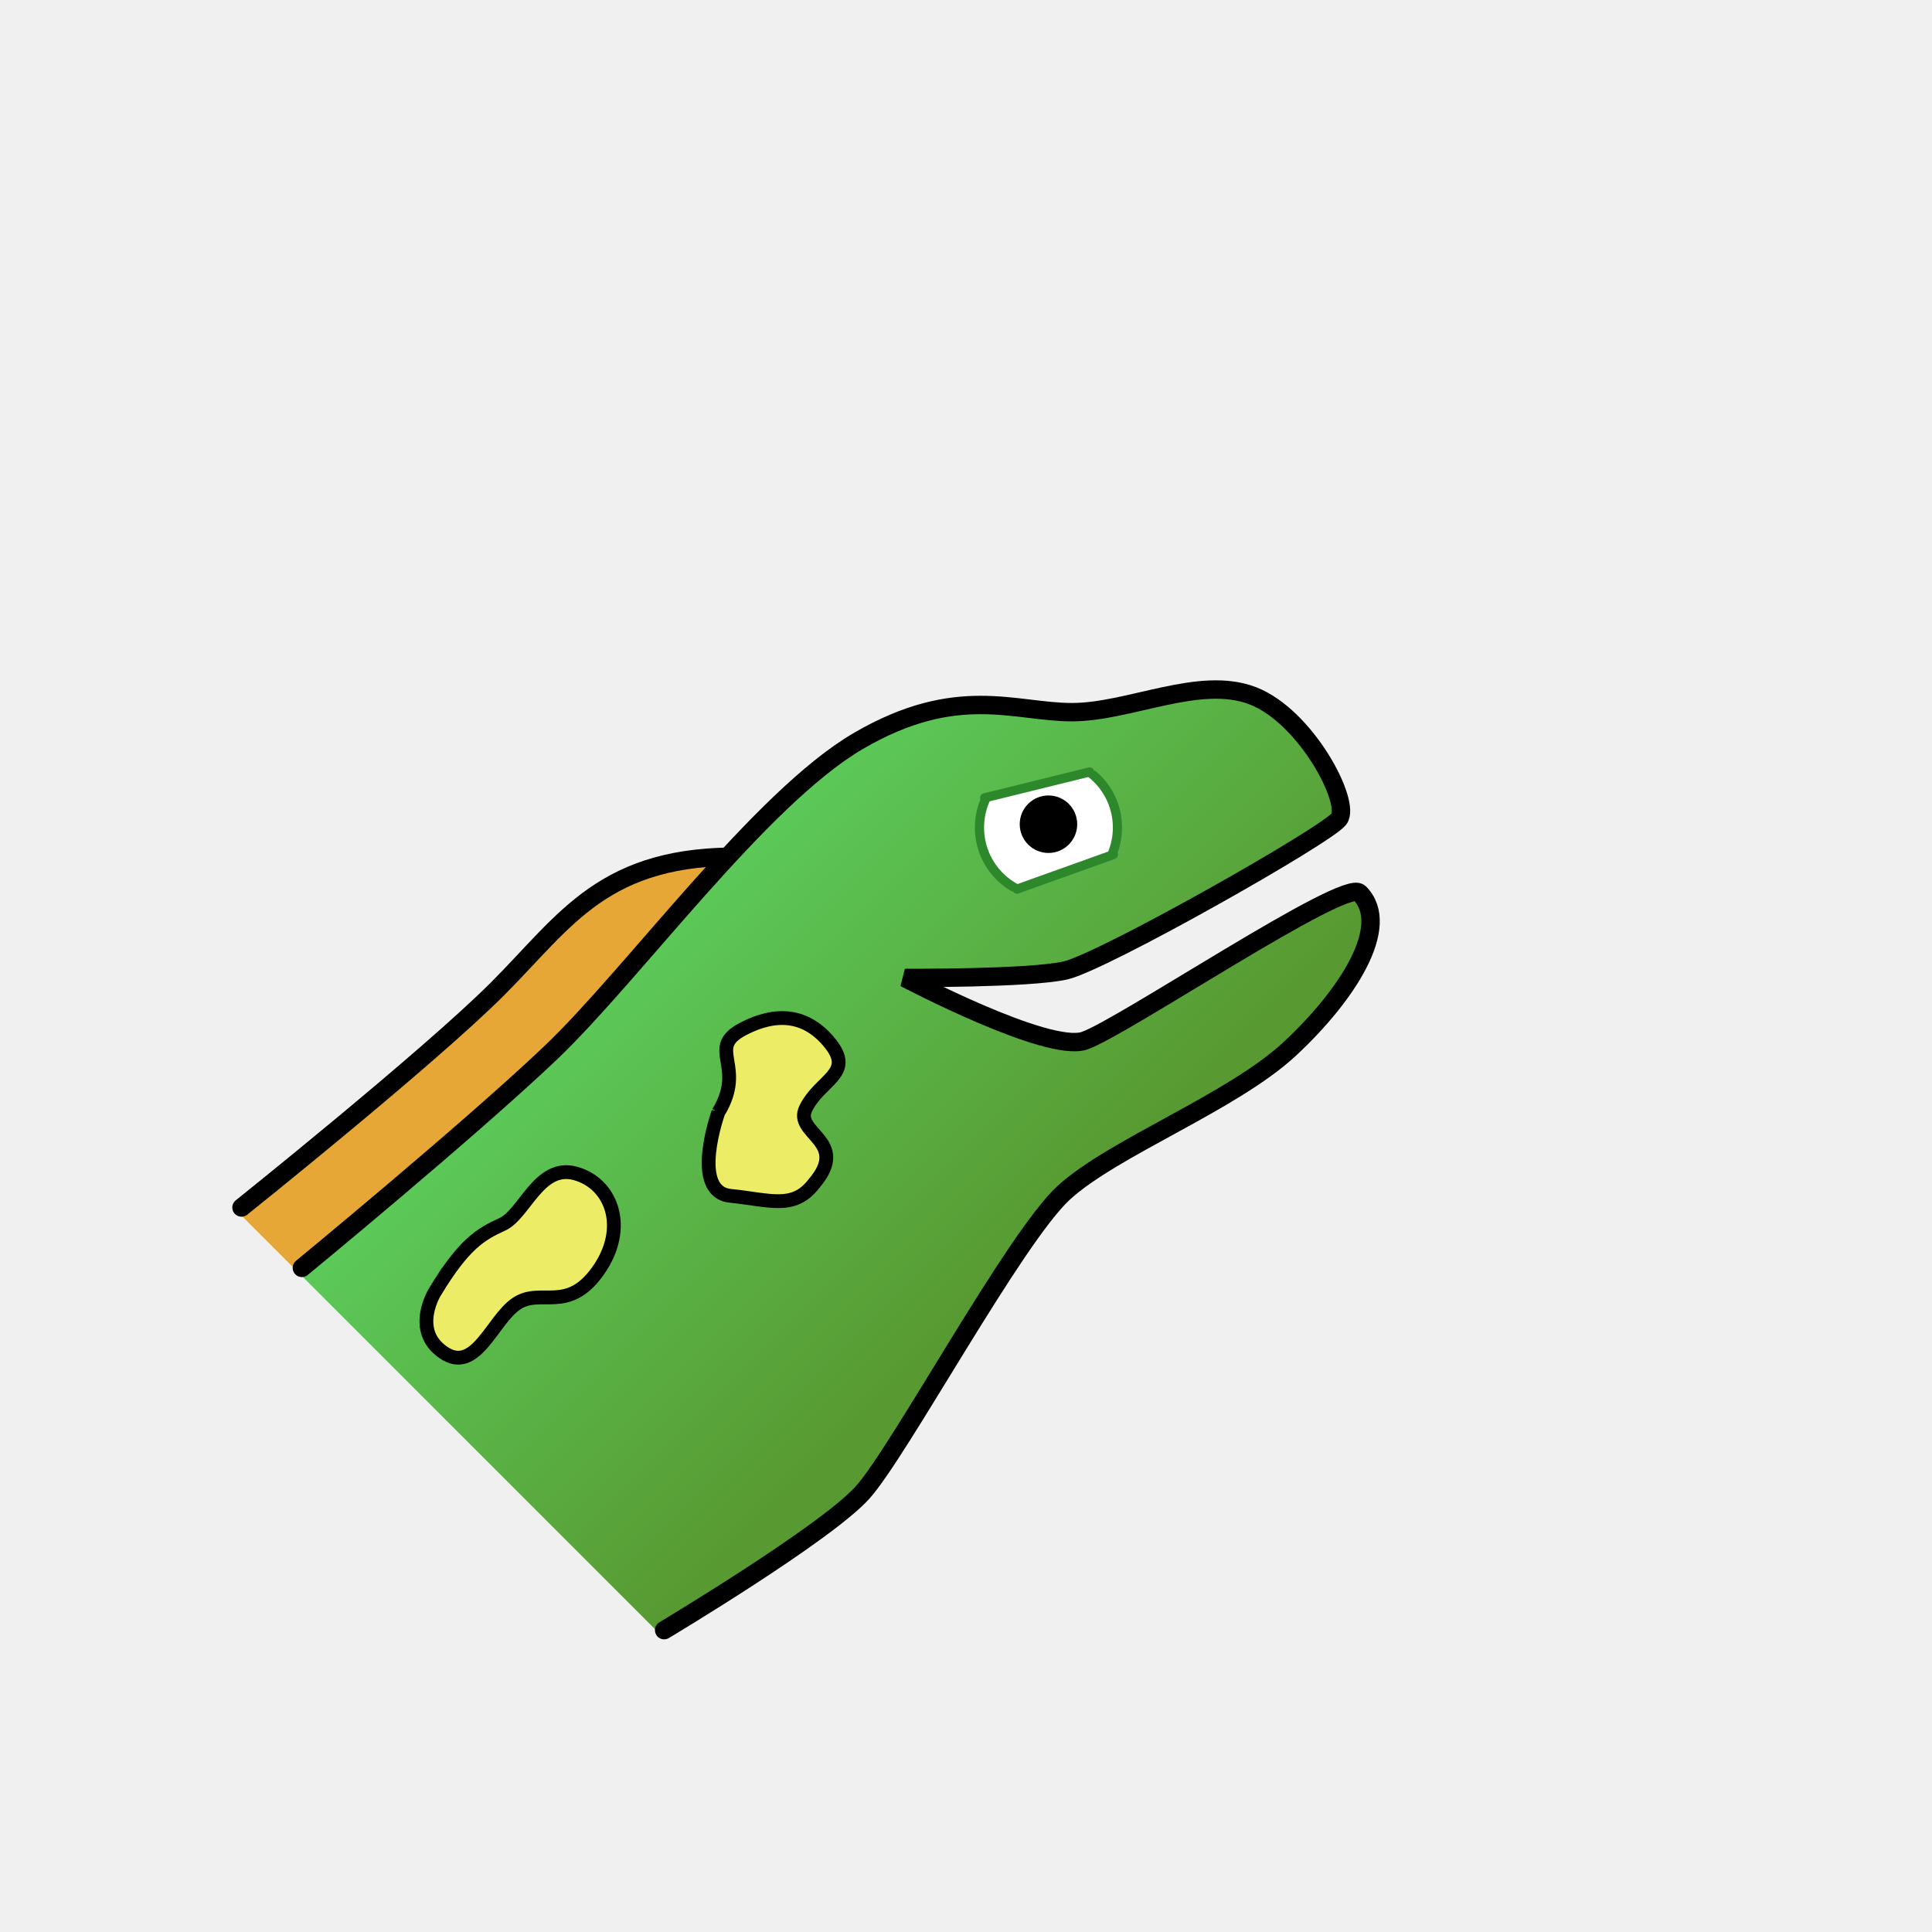
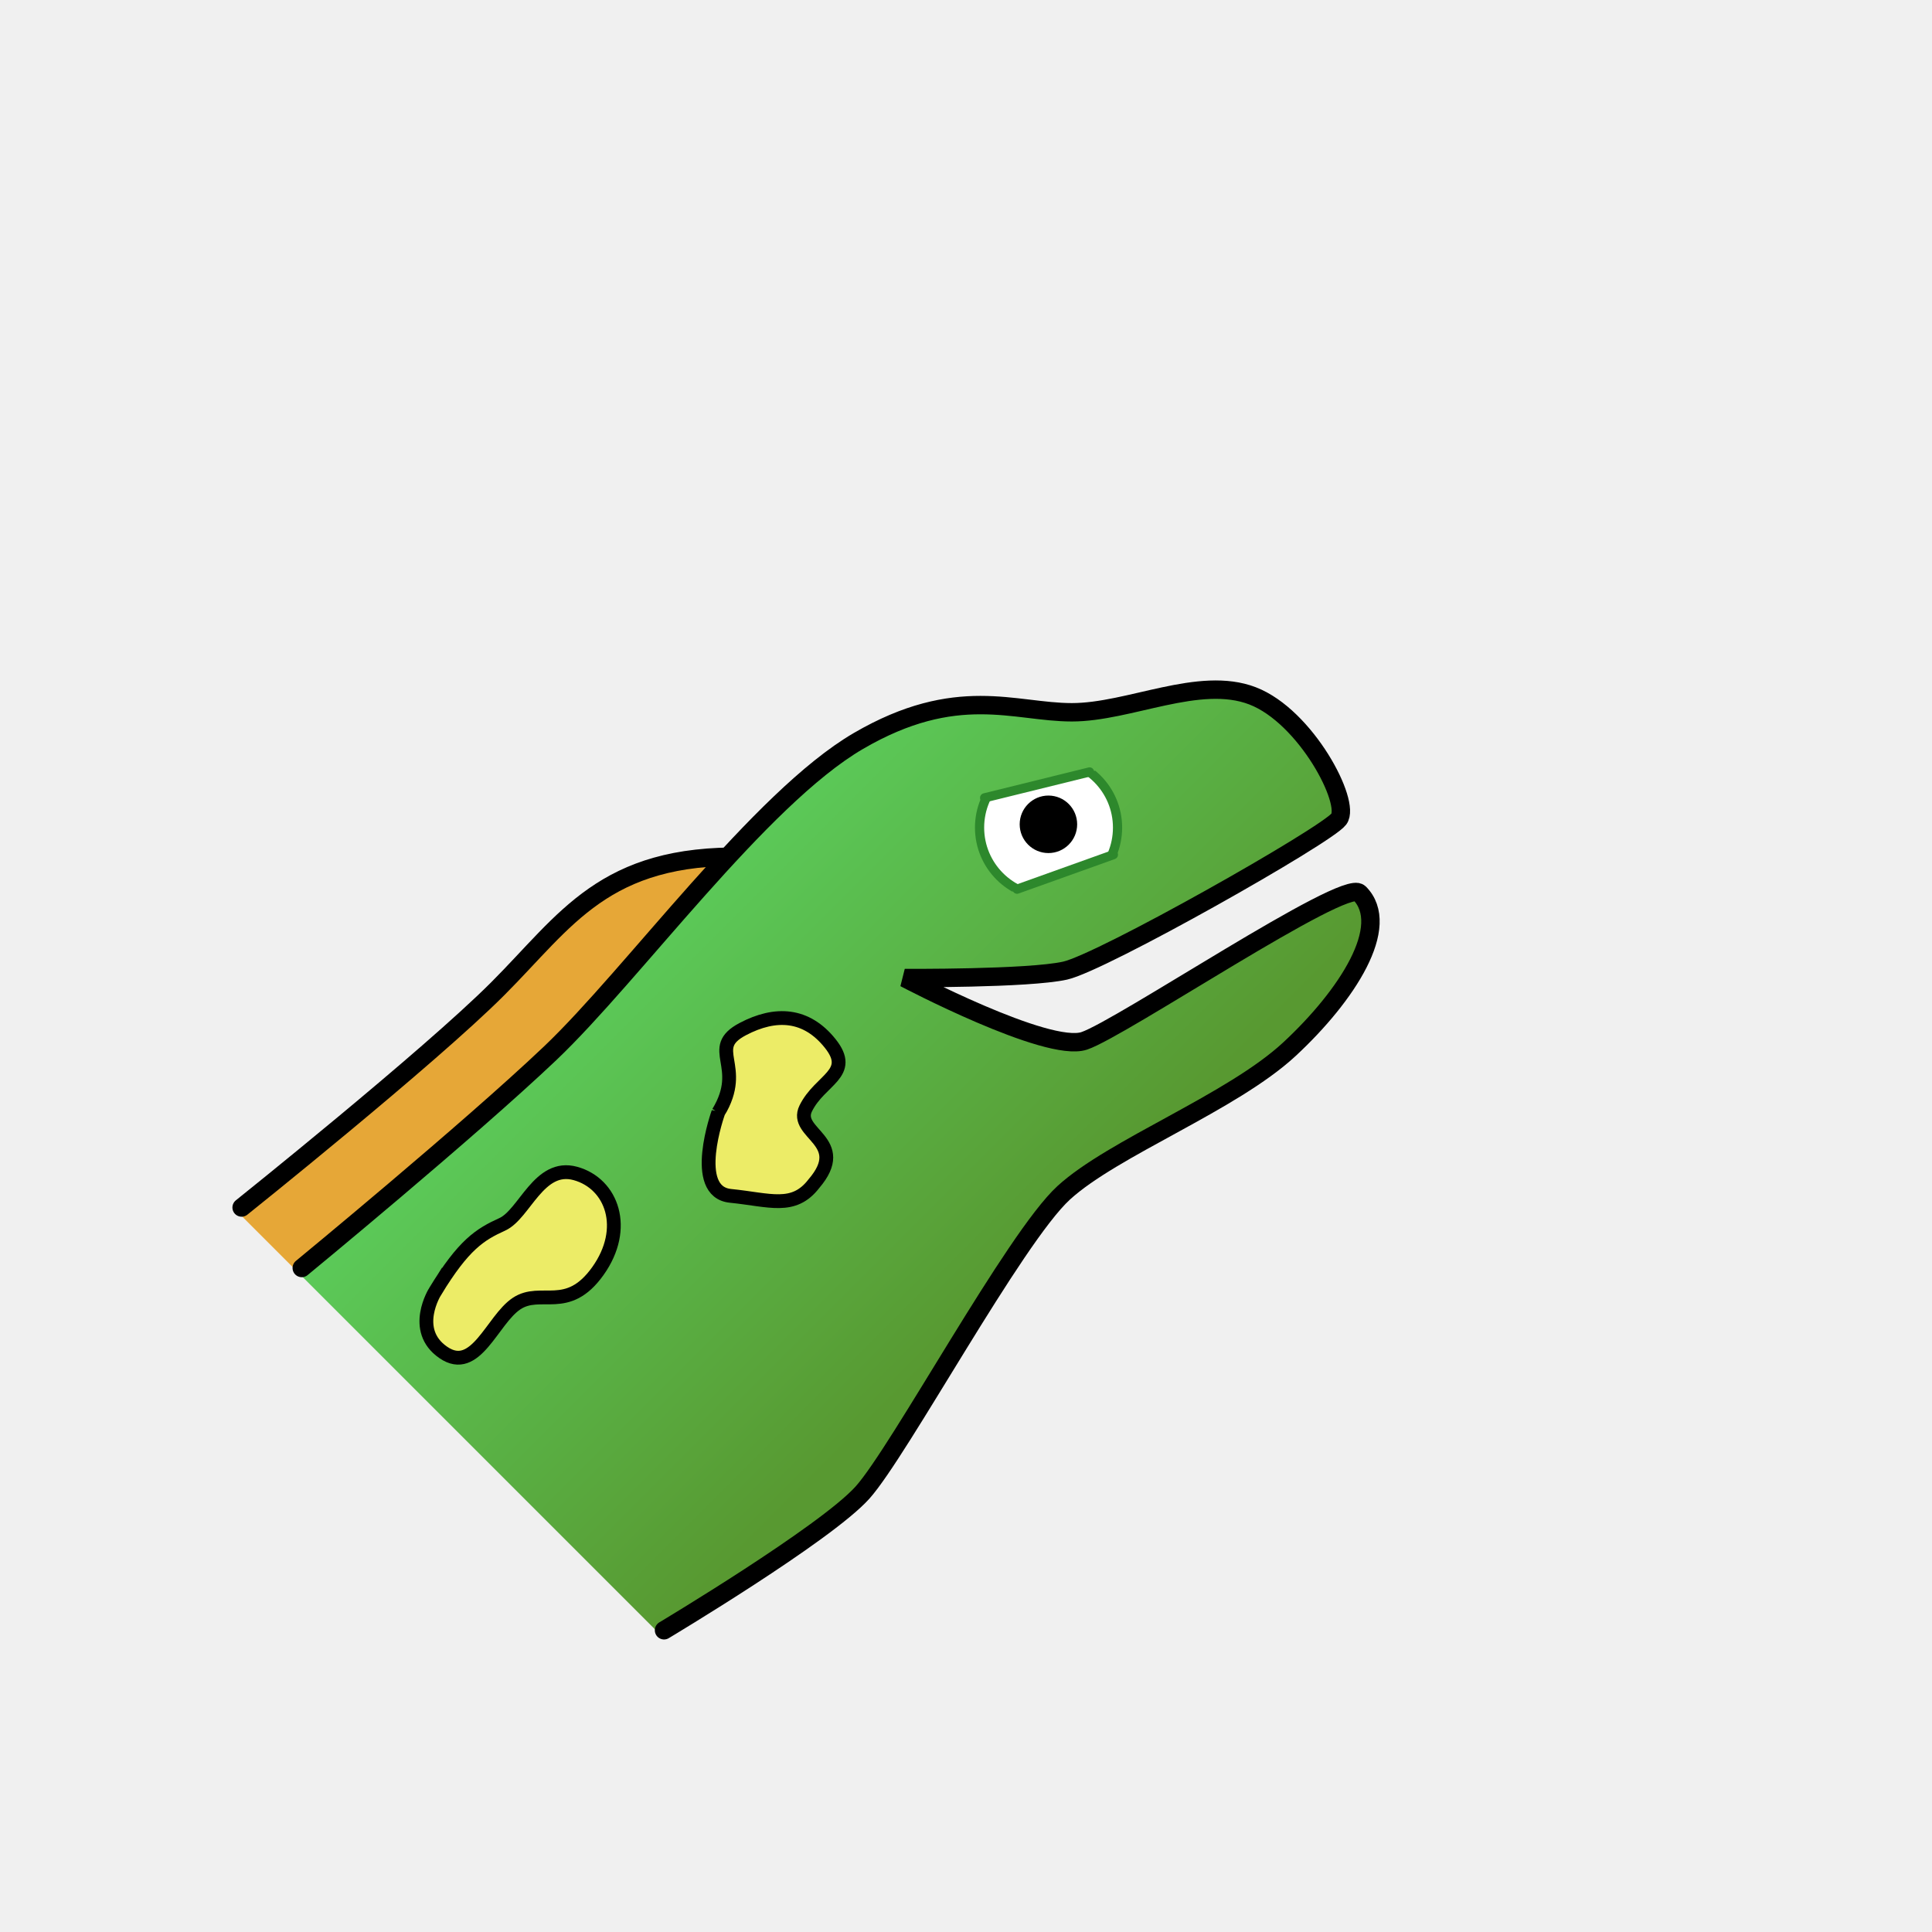
- <svg xmlns="http://www.w3.org/2000/svg" xmlns:xlink="http://www.w3.org/1999/xlink" width="84" height="84" id="svg2" version="1.1">
-   <defs id="defs4">
-     <linearGradient id="linearGradient3763">
-       <stop style="stop-color:#5bca59;stop-opacity:1;" offset="0" id="stop3765" />
-       <stop style="stop-color:#589931;stop-opacity:1;" offset="1" id="stop3767" />
+ <svg xmlns="http://www.w3.org/2000/svg" xmlns:xlink="http://www.w3.org/1999/xlink" version="1.1" viewBox="0 0 84 84">
+   <defs>
+     <linearGradient id="h" xlink:href="#a" gradientUnits="userSpaceOnUse" gradientTransform="translate(189 905.36)" x1="15.75" x2="31.5" y2="68.25" y1="52.5" />
+     <linearGradient id="a">
+       <stop offset="0" stop-color="#5bca59" />
+       <stop offset="1" stop-color="#589931" />
    </linearGradient>
-     <linearGradient id="linearGradient3763-4">
-       <stop style="stop-color:#5bca59;stop-opacity:1;" offset="0" id="stop3765-0" />
-       <stop style="stop-color:#589931;stop-opacity:1;" offset="1" id="stop3767-9" />
-     </linearGradient>
-     <linearGradient xlink:href="#linearGradient3763-5" id="linearGradient3769-1" x1="15.75" y1="52.5" x2="31.5" y2="68.25" gradientUnits="userSpaceOnUse" />
-     <linearGradient id="linearGradient3763-5">
-       <stop style="stop-color:#5bca59;stop-opacity:1;" offset="0" id="stop3765-2" />
-       <stop style="stop-color:#589931;stop-opacity:1;" offset="1" id="stop3767-7" />
-     </linearGradient>
-     <linearGradient xlink:href="#linearGradient3763-4-7" id="linearGradient3769-7-5" x1="15.75" y1="52.5" x2="31.5" y2="68.25" gradientUnits="userSpaceOnUse" gradientTransform="translate(42,926.3622)" />
-     <linearGradient id="linearGradient3763-4-7">
-       <stop style="stop-color:#5bca59;stop-opacity:1;" offset="0" id="stop3765-0-6" />
-       <stop style="stop-color:#589931;stop-opacity:1;" offset="1" id="stop3767-9-1" />
-     </linearGradient>
-     <linearGradient id="linearGradient3763-6">
-       <stop style="stop-color:#5bca59;stop-opacity:1;" offset="0" id="stop3765-9" />
-       <stop style="stop-color:#589931;stop-opacity:1;" offset="1" id="stop3767-8" />
-     </linearGradient>
-     <linearGradient id="linearGradient4109">
-       <stop style="stop-color:#5bca59;stop-opacity:1;" offset="0" id="stop4111" />
-       <stop style="stop-color:#589931;stop-opacity:1;" offset="1" id="stop4113" />
-     </linearGradient>
-     <linearGradient id="linearGradient3763-4-2">
-       <stop style="stop-color:#5bca59;stop-opacity:1;" offset="0" id="stop3765-0-3" />
-       <stop style="stop-color:#589931;stop-opacity:1;" offset="1" id="stop3767-9-8" />
-     </linearGradient>
-     <linearGradient id="linearGradient4120">
-       <stop style="stop-color:#5bca59;stop-opacity:1;" offset="0" id="stop4122" />
-       <stop style="stop-color:#589931;stop-opacity:1;" offset="1" id="stop4124" />
-     </linearGradient>
-     <linearGradient xlink:href="#linearGradient3763-7" id="linearGradient3769-78" x1="15.75" y1="52.5" x2="31.5" y2="68.25" gradientUnits="userSpaceOnUse" />
-     <linearGradient id="linearGradient3763-7">
-       <stop style="stop-color:#5bca59;stop-opacity:1;" offset="0" id="stop3765-8" />
-       <stop style="stop-color:#589931;stop-opacity:1;" offset="1" id="stop3767-1" />
-     </linearGradient>
-     <linearGradient xlink:href="#linearGradient3763-7" id="linearGradient4092-60" x1="15.75" y1="52.5" x2="31.5" y2="68.25" gradientUnits="userSpaceOnUse" />
-     <linearGradient id="linearGradient4244">
-       <stop style="stop-color:#5bca59;stop-opacity:1;" offset="0" id="stop4246" />
-       <stop style="stop-color:#589931;stop-opacity:1;" offset="1" id="stop4248" />
-     </linearGradient>
-     <linearGradient xlink:href="#linearGradient3763-0" id="linearGradient3769-0" x1="15.75" y1="52.5" x2="31.5" y2="68.25" gradientUnits="userSpaceOnUse" gradientTransform="matrix(-1,0,0,1,84,1094.362)" />
-     <linearGradient id="linearGradient3763-0">
-       <stop style="stop-color:#5bca59;stop-opacity:1;" offset="0" id="stop3765-7" />
-       <stop style="stop-color:#589931;stop-opacity:1;" offset="1" id="stop3767-2" />
-     </linearGradient>
-     <linearGradient xlink:href="#linearGradient3763-0" id="linearGradient4092-5" x1="15.75" y1="52.5" x2="31.5" y2="68.25" gradientUnits="userSpaceOnUse" gradientTransform="matrix(-1,0,0,1,84,1094.362)" />
-     <linearGradient id="linearGradient4369">
-       <stop style="stop-color:#5bca59;stop-opacity:1;" offset="0" id="stop4371" />
-       <stop style="stop-color:#589931;stop-opacity:1;" offset="1" id="stop4373" />
-     </linearGradient>
-     <linearGradient id="linearGradient3763-0-8">
-       <stop style="stop-color:#5bca59;stop-opacity:1;" offset="0" id="stop3765-7-3" />
-       <stop style="stop-color:#589931;stop-opacity:1;" offset="1" id="stop3767-2-5" />
-     </linearGradient>
-     <linearGradient id="linearGradient4435">
-       <stop style="stop-color:#5bca59;stop-opacity:1;" offset="0" id="stop4437" />
-       <stop style="stop-color:#589931;stop-opacity:1;" offset="1" id="stop4439" />
-     </linearGradient>
-     <linearGradient gradientTransform="translate(42,926.3622)" xlink:href="#linearGradient3763-6-2" id="linearGradient3769-8-7" x1="15.75" y1="52.5" x2="31.5" y2="68.25" gradientUnits="userSpaceOnUse" />
-     <linearGradient id="linearGradient3763-6-2">
-       <stop style="stop-color:#5bca59;stop-opacity:1;" offset="0" id="stop3765-9-1" />
-       <stop style="stop-color:#589931;stop-opacity:1;" offset="1" id="stop3767-8-4" />
-     </linearGradient>
-     <linearGradient gradientTransform="translate(42,926.3622)" xlink:href="#linearGradient3763-6-2" id="linearGradient4092-6-9" x1="15.75" y1="52.5" x2="31.5" y2="68.25" gradientUnits="userSpaceOnUse" />
-     <linearGradient id="linearGradient4501">
-       <stop style="stop-color:#5bca59;stop-opacity:1;" offset="0" id="stop4503" />
-       <stop style="stop-color:#589931;stop-opacity:1;" offset="1" id="stop4505" />
-     </linearGradient>
-     <linearGradient y2="68.25" x2="31.5" y1="52.5" x1="15.75" gradientTransform="translate(-63,1031.362)" gradientUnits="userSpaceOnUse" id="linearGradient4509" xlink:href="#linearGradient3763-6-2" />
-     <linearGradient y2="68.25" x2="31.5" y1="52.5" x1="15.75" gradientTransform="translate(-63,1031.362)" gradientUnits="userSpaceOnUse" id="linearGradient4511" xlink:href="#linearGradient3763-6-2" />
-     <linearGradient y2="68.25" x2="31.5" y1="52.5" x1="15.75" gradientTransform="translate(0,968.3622)" gradientUnits="userSpaceOnUse" id="linearGradient4509-3" xlink:href="#linearGradient3763-6-2-5" />
-     <linearGradient id="linearGradient3763-6-2-5">
-       <stop style="stop-color:#5bca59;stop-opacity:1;" offset="0" id="stop3765-9-1-0" />
-       <stop style="stop-color:#589931;stop-opacity:1;" offset="1" id="stop3767-8-4-7" />
-     </linearGradient>
-     <linearGradient y2="68.25" x2="31.5" y1="52.5" x1="15.75" gradientTransform="translate(0,968.3622)" gradientUnits="userSpaceOnUse" id="linearGradient4511-6" xlink:href="#linearGradient3763-6-2-5" />
-     <linearGradient id="linearGradient4593">
-       <stop style="stop-color:#5bca59;stop-opacity:1;" offset="0" id="stop4595" />
-       <stop style="stop-color:#589931;stop-opacity:1;" offset="1" id="stop4597" />
-     </linearGradient>
-     <linearGradient y2="68.25" x2="31.5" y1="52.5" x1="15.75" gradientTransform="matrix(-1,0,0,1,21,1031.362)" gradientUnits="userSpaceOnUse" id="linearGradient4600" xlink:href="#linearGradient3763-6-2-5" />
-     <linearGradient y2="68.25" x2="31.5" y1="52.5" x1="15.75" gradientTransform="matrix(-1,0,0,1,21,1031.362)" gradientUnits="userSpaceOnUse" id="linearGradient4602" xlink:href="#linearGradient3763-6-2-5" />
-     <linearGradient y2="68.25" x2="31.5" y1="52.5" x1="15.75" gradientTransform="matrix(-1,0,0,1,84,968.3622)" gradientUnits="userSpaceOnUse" id="linearGradient4600-3" xlink:href="#linearGradient3763-6-2-5-6" />
-     <linearGradient id="linearGradient3763-6-2-5-6">
-       <stop style="stop-color:#5bca59;stop-opacity:1;" offset="0" id="stop3765-9-1-0-4" />
-       <stop style="stop-color:#589931;stop-opacity:1;" offset="1" id="stop3767-8-4-7-4" />
-     </linearGradient>
-     <linearGradient y2="68.25" x2="31.5" y1="52.5" x1="15.75" gradientTransform="matrix(-1,0,0,1,84,968.3622)" gradientUnits="userSpaceOnUse" id="linearGradient4602-1" xlink:href="#linearGradient3763-6-2-5-6" />
-     <linearGradient id="linearGradient4664">
-       <stop style="stop-color:#5bca59;stop-opacity:1;" offset="0" id="stop4666" />
-       <stop style="stop-color:#589931;stop-opacity:1;" offset="1" id="stop4668" />
-     </linearGradient>
-     <linearGradient y2="68.25" x2="31.5" y1="52.5" x1="15.75" gradientTransform="translate(0,968.3622)" gradientUnits="userSpaceOnUse" id="linearGradient4509-5" xlink:href="#linearGradient3763-6-2-7" />
-     <linearGradient id="linearGradient3763-6-2-7">
-       <stop style="stop-color:#5bca59;stop-opacity:1;" offset="0" id="stop3765-9-1-4" />
-       <stop style="stop-color:#589931;stop-opacity:1;" offset="1" id="stop3767-8-4-73" />
-     </linearGradient>
-     <linearGradient y2="68.25" x2="31.5" y1="52.5" x1="15.75" gradientTransform="translate(0,968.3622)" gradientUnits="userSpaceOnUse" id="linearGradient4511-4" xlink:href="#linearGradient3763-6-2-7" />
-     <linearGradient id="linearGradient4735">
-       <stop style="stop-color:#5bca59;stop-opacity:1;" offset="0" id="stop4737" />
-       <stop style="stop-color:#589931;stop-opacity:1;" offset="1" id="stop4739" />
-     </linearGradient>
-     <linearGradient y2="68.25" x2="31.5" y1="52.5" x1="15.75" gradientTransform="translate(0,968.3622)" gradientUnits="userSpaceOnUse" id="linearGradient4509-8" xlink:href="#linearGradient3763-6-2-8" />
-     <linearGradient id="linearGradient3763-6-2-8">
-       <stop style="stop-color:#5bca59;stop-opacity:1;" offset="0" id="stop3765-9-1-1" />
-       <stop style="stop-color:#589931;stop-opacity:1;" offset="1" id="stop3767-8-4-5" />
-     </linearGradient>
-     <linearGradient y2="68.25" x2="31.5" y1="52.5" x1="15.75" gradientTransform="translate(0,968.3622)" gradientUnits="userSpaceOnUse" id="linearGradient4511-2" xlink:href="#linearGradient3763-6-2-8" />
-     <linearGradient id="linearGradient4788">
-       <stop style="stop-color:#5bca59;stop-opacity:1;" offset="0" id="stop4790" />
-       <stop style="stop-color:#589931;stop-opacity:1;" offset="1" id="stop4792" />
-     </linearGradient>
-     <linearGradient id="linearGradient3763-6-2-5-9">
-       <stop style="stop-color:#5bca59;stop-opacity:1;" offset="0" id="stop3765-9-1-0-3" />
-       <stop style="stop-color:#589931;stop-opacity:1;" offset="1" id="stop3767-8-4-7-1" />
-     </linearGradient>
-     <linearGradient id="linearGradient4956">
-       <stop style="stop-color:#5bca59;stop-opacity:1;" offset="0" id="stop4958" />
-       <stop style="stop-color:#589931;stop-opacity:1;" offset="1" id="stop4960" />
-     </linearGradient>
-     <linearGradient id="linearGradient3763-6-2-55">
-       <stop style="stop-color:#5bca59;stop-opacity:1;" offset="0" id="stop3765-9-1-5" />
-       <stop style="stop-color:#589931;stop-opacity:1;" offset="1" id="stop3767-8-4-6" />
-     </linearGradient>
-     <linearGradient id="linearGradient4967">
-       <stop style="stop-color:#5bca59;stop-opacity:1;" offset="0" id="stop4969" />
-       <stop style="stop-color:#589931;stop-opacity:1;" offset="1" id="stop4971" />
-     </linearGradient>
-     <linearGradient id="linearGradient3763-0-9">
-       <stop style="stop-color:#5bca59;stop-opacity:1;" offset="0" id="stop3765-7-4" />
-       <stop style="stop-color:#589931;stop-opacity:1;" offset="1" id="stop3767-2-6" />
-     </linearGradient>
-     <linearGradient id="linearGradient4978">
-       <stop style="stop-color:#5bca59;stop-opacity:1;" offset="0" id="stop4980" />
-       <stop style="stop-color:#589931;stop-opacity:1;" offset="1" id="stop4982" />
-     </linearGradient>
-     <linearGradient xlink:href="#linearGradient3763-4-2-9" id="linearGradient3769-7-6-4" x1="15.75" y1="52.5" x2="31.5" y2="68.25" gradientUnits="userSpaceOnUse" gradientTransform="translate(189,905.362)" />
-     <linearGradient id="linearGradient3763-4-2-9">
-       <stop style="stop-color:#5bca59;stop-opacity:1;" offset="0" id="stop3765-0-3-0" />
-       <stop style="stop-color:#589931;stop-opacity:1;" offset="1" id="stop3767-9-8-5" />
-     </linearGradient>
-     <linearGradient gradientTransform="translate(147,-21.00015)" xlink:href="#linearGradient3763-4-2-9" id="linearGradient4084-2-3" x1="57.75" y1="978.862" x2="73.5" y2="994.612" gradientUnits="userSpaceOnUse" />
-     <linearGradient id="linearGradient4989">
-       <stop style="stop-color:#5bca59;stop-opacity:1;" offset="0" id="stop4991" />
-       <stop style="stop-color:#589931;stop-opacity:1;" offset="1" id="stop4993" />
-     </linearGradient>
-     <linearGradient gradientTransform="translate(126,968.3621)" xlink:href="#linearGradient3763-6-1" id="linearGradient3769-8-9" x1="15.75" y1="52.5" x2="31.5" y2="68.25" gradientUnits="userSpaceOnUse" />
-     <linearGradient id="linearGradient3763-6-1">
-       <stop style="stop-color:#5bca59;stop-opacity:1;" offset="0" id="stop3765-9-2" />
-       <stop style="stop-color:#589931;stop-opacity:1;" offset="1" id="stop3767-8-8" />
-     </linearGradient>
-     <linearGradient gradientTransform="translate(126,968.3621)" xlink:href="#linearGradient3763-6-1" id="linearGradient4092-6-8" x1="15.75" y1="52.5" x2="31.5" y2="68.25" gradientUnits="userSpaceOnUse" />
-     <linearGradient id="linearGradient5000">
-       <stop style="stop-color:#5bca59;stop-opacity:1;" offset="0" id="stop5002" />
-       <stop style="stop-color:#589931;stop-opacity:1;" offset="1" id="stop5004" />
-     </linearGradient>
-     <linearGradient xlink:href="#linearGradient3763-6" id="linearGradient5223" gradientUnits="userSpaceOnUse" gradientTransform="translate(0,968.3622)" x1="15.75" y1="52.5" x2="31.5" y2="68.25" />
-     <linearGradient xlink:href="#linearGradient3763-6" id="linearGradient5225" gradientUnits="userSpaceOnUse" gradientTransform="translate(0,968.3622)" x1="15.75" y1="52.5" x2="31.5" y2="68.25" />
-     <linearGradient id="linearGradient3763-6-2-9">
-       <stop style="stop-color:#5bca59;stop-opacity:1;" offset="0" id="stop3765-9-1-8" />
-       <stop style="stop-color:#589931;stop-opacity:1;" offset="1" id="stop3767-8-4-56" />
-     </linearGradient>
-     <linearGradient id="linearGradient5242">
-       <stop style="stop-color:#5bca59;stop-opacity:1;" offset="0" id="stop5244" />
-       <stop style="stop-color:#589931;stop-opacity:1;" offset="1" id="stop5246" />
-     </linearGradient>
-     <linearGradient xlink:href="#linearGradient3763-6-27" id="linearGradient5223-7" gradientUnits="userSpaceOnUse" gradientTransform="matrix(-1,0,0,1,147,1031.362)" x1="15.75" y1="52.5" x2="31.5" y2="68.25" />
-     <linearGradient id="linearGradient3763-6-27">
-       <stop style="stop-color:#5bca59;stop-opacity:1;" offset="0" id="stop3765-9-26" />
-       <stop style="stop-color:#589931;stop-opacity:1;" offset="1" id="stop3767-8-47" />
-     </linearGradient>
-     <linearGradient xlink:href="#linearGradient3763-6-27" id="linearGradient5225-1" gradientUnits="userSpaceOnUse" gradientTransform="matrix(-1,0,0,1,147,1031.362)" x1="15.75" y1="52.5" x2="31.5" y2="68.25" />
-     <linearGradient id="linearGradient5253">
-       <stop style="stop-color:#5bca59;stop-opacity:1;" offset="0" id="stop5255" />
-       <stop style="stop-color:#589931;stop-opacity:1;" offset="1" id="stop5257" />
-     </linearGradient>
-     <linearGradient xlink:href="#linearGradient3763-6-4" id="linearGradient5223-3" gradientUnits="userSpaceOnUse" gradientTransform="translate(0,968.3622)" x1="15.75" y1="52.5" x2="31.5" y2="68.25" />
-     <linearGradient id="linearGradient3763-6-4">
-       <stop style="stop-color:#5bca59;stop-opacity:1;" offset="0" id="stop3765-9-7" />
-       <stop style="stop-color:#589931;stop-opacity:1;" offset="1" id="stop3767-8-88" />
-     </linearGradient>
-     <linearGradient xlink:href="#linearGradient3763-6-4" id="linearGradient5225-16" gradientUnits="userSpaceOnUse" gradientTransform="translate(0,968.3622)" x1="15.75" y1="52.5" x2="31.5" y2="68.25" />
-     <linearGradient id="linearGradient5365">
-       <stop style="stop-color:#5bca59;stop-opacity:1;" offset="0" id="stop5367" />
-       <stop style="stop-color:#589931;stop-opacity:1;" offset="1" id="stop5369" />
-     </linearGradient>
-     <linearGradient xlink:href="#linearGradient3763-6-17" id="linearGradient5223-6" gradientUnits="userSpaceOnUse" gradientTransform="translate(0,968.3622)" x1="15.75" y1="52.5" x2="31.5" y2="68.25" />
-     <linearGradient id="linearGradient3763-6-17">
-       <stop style="stop-color:#5bca59;stop-opacity:1;" offset="0" id="stop3765-9-23" />
-       <stop style="stop-color:#589931;stop-opacity:1;" offset="1" id="stop3767-8-7" />
-     </linearGradient>
-     <linearGradient xlink:href="#linearGradient3763-6-17" id="linearGradient5225-8" gradientUnits="userSpaceOnUse" gradientTransform="translate(0,968.3622)" x1="15.75" y1="52.5" x2="31.5" y2="68.25" />
-     <linearGradient id="linearGradient5438">
-       <stop style="stop-color:#5bca59;stop-opacity:1;" offset="0" id="stop5440" />
-       <stop style="stop-color:#589931;stop-opacity:1;" offset="1" id="stop5442" />
-     </linearGradient>
-     <linearGradient y2="68.25" x2="52.5" y1="52.5" x1="68.25" gradientTransform="translate(0,968.3622)" gradientUnits="userSpaceOnUse" id="linearGradient5445" xlink:href="#linearGradient3763-6-17" />
-     <linearGradient y2="68.25" x2="52.5" y1="52.5" x1="68.25" gradientTransform="translate(0,968.3622)" gradientUnits="userSpaceOnUse" id="linearGradient5447" xlink:href="#linearGradient3763-6-17" />
-     <linearGradient xlink:href="#linearGradient3763-6-27-1" id="linearGradient5223-7-8" gradientUnits="userSpaceOnUse" gradientTransform="matrix(-1,0,0,1,147,1031.362)" x1="15.75" y1="52.5" x2="31.5" y2="68.25" />
-     <linearGradient id="linearGradient3763-6-27-1">
-       <stop style="stop-color:#5bca59;stop-opacity:1;" offset="0" id="stop3765-9-26-0" />
-       <stop style="stop-color:#589931;stop-opacity:1;" offset="1" id="stop3767-8-47-9" />
-     </linearGradient>
-     <linearGradient xlink:href="#linearGradient3763-6-27-1" id="linearGradient5225-1-2" gradientUnits="userSpaceOnUse" gradientTransform="matrix(-1,0,0,1,147,1031.362)" x1="15.75" y1="52.5" x2="31.5" y2="68.25" />
-     <linearGradient id="linearGradient5573">
-       <stop style="stop-color:#5bca59;stop-opacity:1;" offset="0" id="stop5575" />
-       <stop style="stop-color:#589931;stop-opacity:1;" offset="1" id="stop5577" />
-     </linearGradient>
-     <linearGradient xlink:href="#linearGradient3763-6-27-5" id="linearGradient5223-7-1" gradientUnits="userSpaceOnUse" gradientTransform="matrix(-1,0,0,1,147,1031.362)" x1="15.75" y1="52.5" x2="31.5" y2="68.25" />
-     <linearGradient id="linearGradient3763-6-27-5">
-       <stop style="stop-color:#5bca59;stop-opacity:1;" offset="0" id="stop3765-9-26-7" />
-       <stop style="stop-color:#589931;stop-opacity:1;" offset="1" id="stop3767-8-47-3" />
-     </linearGradient>
-     <linearGradient xlink:href="#linearGradient3763-6-27-5" id="linearGradient5225-1-3" gradientUnits="userSpaceOnUse" gradientTransform="matrix(-1,0,0,1,147,1031.362)" x1="15.75" y1="52.5" x2="31.5" y2="68.25" />
-     <linearGradient id="linearGradient5644">
-       <stop style="stop-color:#5bca59;stop-opacity:1;" offset="0" id="stop5646" />
-       <stop style="stop-color:#589931;stop-opacity:1;" offset="1" id="stop5648" />
-     </linearGradient>
-     <linearGradient y2="68.25" x2="52.5" y1="52.5" x1="68.25" gradientTransform="matrix(-1,0,0,1,147,1031.362)" gradientUnits="userSpaceOnUse" id="linearGradient5651" xlink:href="#linearGradient3763-6-27-5" />
-     <linearGradient y2="68.25" x2="52.5" y1="52.5" x1="68.25" gradientTransform="matrix(-1,0,0,1,147,1031.362)" gradientUnits="userSpaceOnUse" id="linearGradient5653" xlink:href="#linearGradient3763-6-27-5" />
-     <linearGradient xlink:href="#linearGradient3763-4-2-9-4" id="linearGradient3769-7-6-4-7" x1="15.75" y1="52.5" x2="31.5" y2="68.25" gradientUnits="userSpaceOnUse" gradientTransform="translate(189,905.362)" />
-     <linearGradient id="linearGradient3763-4-2-9-4">
-       <stop style="stop-color:#5bca59;stop-opacity:1;" offset="0" id="stop3765-0-3-0-0" />
-       <stop style="stop-color:#589931;stop-opacity:1;" offset="1" id="stop3767-9-8-5-9" />
-     </linearGradient>
-     <linearGradient gradientTransform="translate(147,-21.00015)" xlink:href="#linearGradient3763-4-2-9-4" id="linearGradient4084-2-3-4" x1="57.75" y1="978.862" x2="73.5" y2="994.612" gradientUnits="userSpaceOnUse" />
-     <linearGradient id="linearGradient3268">
-       <stop style="stop-color:#5bca59;stop-opacity:1;" offset="0" id="stop3270" />
-       <stop style="stop-color:#589931;stop-opacity:1;" offset="1" id="stop3272" />
-     </linearGradient>
-     <clipPath clipPathUnits="userSpaceOnUse" id="clipPath4101">
-       <path style="fill:#000000;fill-opacity:1;stroke:none" d="m 49.809,33.894 -5.536,1.696 0.607,3.125 5.429,-2.321 z" id="path4103" />
+     <linearGradient id="i" xlink:href="#a" gradientUnits="userSpaceOnUse" gradientTransform="translate(147 -21)" x1="57.75" x2="73.5" y2="994.61" y1="978.86" />
+     <clipPath id="f" clipPathUnits="userSpaceOnUse">
+       <path d="m49.809 33.894-5.536 1.696 0.607 3.125 5.429-2.321z" />
    </clipPath>
-     <clipPath clipPathUnits="userSpaceOnUse" id="clipPath4105">
-       <path style="fill:#000000;fill-opacity:1;stroke:none" d="m 51.779,35.578 -6.343,1.555 0.696,2.865 6.22,-2.128 z" id="path4107" />
+     <clipPath id="g" clipPathUnits="userSpaceOnUse">
+       <path d="m51.779 35.578-6.343 1.555 0.696 2.865 6.22-2.128z" />
    </clipPath>
  </defs>
-   <g id="layer1" transform="translate(0,-968.3622)">
-     <g transform="translate(-189,63.0002)" id="g3296-8">
-       <path id="path3795-8-7-4-2" d="m 202.125,960.487 2.625,0 18.375,-15.75 -1.75,-2.125 c -6.125,-0.125 -7.75,2.75 -10.75,5.75 -3,3 -11.125,9.5 -11.125,9.5 z" style="fill:#e6a737;fill-opacity:1;stroke:#e6a737;stroke-width:0.5;stroke-linecap:butt;stroke-linejoin:miter;stroke-miterlimit:4;stroke-opacity:1;stroke-dasharray:none" />
-       <path id="path3795-8-4-8-9-4" d="m 221.375,942.612 c -6.125,-0.125 -7.75,2.75 -10.75,5.75 -3,3 -11.125,9.5 -11.125,9.5" style="fill:none;stroke:#000000;stroke-width:0.8;stroke-linecap:round;stroke-linejoin:miter;stroke-miterlimit:4;stroke-opacity:1;stroke-dasharray:none" />
-       <path id="path3757-8-2-0-5" d="m 202.125,960.487 c 0,0 7.232,-5.947 10.804,-9.339 3.571,-3.393 9.107,-11.072 13.393,-13.572 4.286,-2.5 6.786,-1.25 9.286,-1.25 2.5,0 5.536,-1.607 7.857,-0.714 2.321,0.893 4.286,4.643 3.75,5.357 -0.536,0.714 -10.295,6.232 -11.902,6.589 -1.607,0.357 -6.92,0.349 -6.92,0.349 0,0 6.143,3.24 7.75,2.704 1.607,-0.536 11.32,-7.072 11.964,-6.428 1.429,1.429 -0.536,4.464 -3.036,6.786 -2.5,2.321 -7.679,4.286 -9.821,6.25 -2.143,1.964 -7.143,11.25 -8.75,13.036 -1.607,1.786 -8.625,5.982 -8.625,5.982 z" style="fill:url(#linearGradient3769-7-6-4-7);fill-opacity:1;stroke:url(#linearGradient4084-2-3-4);stroke-width:0.5;stroke-linecap:butt;stroke-linejoin:miter;stroke-miterlimit:4;stroke-opacity:1;stroke-dasharray:none" />
-       <path id="path3757-8-8-7-2-5" d="m 202.125,960.487 c 0,0 7.232,-5.947 10.804,-9.339 3.571,-3.393 9.107,-11.072 13.393,-13.572 4.286,-2.5 6.786,-1.25 9.286,-1.25 2.5,0 5.536,-1.607 7.857,-0.714 2.321,0.893 4.286,4.643 3.75,5.357 -0.536,0.714 -10.295,6.232 -11.902,6.589 -1.607,0.357 -6.973,0.322 -6.973,0.322 0,0 6.196,3.268 7.804,2.732 1.607,-0.536 11.32,-7.072 11.964,-6.428 1.429,1.429 -0.536,4.464 -3.036,6.786 -2.5,2.321 -7.679,4.286 -9.821,6.25 -2.143,1.964 -7.143,11.25 -8.75,13.036 -1.607,1.786 -8.625,5.982 -8.625,5.982" style="fill:none;stroke:#000000;stroke-width:0.8;stroke-linecap:round;stroke-linejoin:miter;stroke-miterlimit:4;stroke-opacity:1;stroke-dasharray:none" />
-       <path transform="matrix(1.527273,0,0,1.527273,159.8572,883.9622)" d="m 50.893,37.571 c 0,1.085 -0.879,1.964 -1.964,1.964 -1.085,0 -1.964,-0.879 -1.964,-1.964 0,-1.085 0.879,-1.964 1.964,-1.964 1.085,0 1.964,0.879 1.964,1.964 z" id="path3759-2-8-2-1" style="color:#000000;fill:#ffffff;fill-opacity:1;fill-rule:evenodd;stroke:#2d882c;stroke-width:0.262;stroke-miterlimit:4;stroke-opacity:1;stroke-dasharray:none;marker:none;visibility:visible;display:inline;overflow:visible;enable-background:accumulate" clip-path="url(#clipPath4105)" />
-       <path transform="matrix(1.75,0,0,1.4,151.772,890.8476)" d="m 48.036,35.964 c 0,0.493 -0.32,0.893 -0.714,0.893 -0.394,0 -0.714,-0.4 -0.714,-0.893 0,-0.493 0.32,-0.893 0.714,-0.893 0.394,0 0.714,0.4 0.714,0.893 z" id="path3761-4-0-1-7" style="color:#000000;fill:#000000;fill-opacity:1;fill-rule:evenodd;stroke:none;stroke-width:0.5;marker:none;visibility:visible;display:inline;overflow:visible;enable-background:accumulate" clip-path="url(#clipPath4101)" />
-       <path id="path3775-17-89-4-5" d="m 207.921,961.511 c 1.238,-2.034 1.945,-2.476 2.918,-2.918 0.973,-0.442 1.592,-2.653 3.183,-2.211 1.592,0.442 2.299,2.387 0.973,4.244 -1.326,1.857 -2.476,0.707 -3.537,1.415 -1.061,0.707 -1.768,3.095 -3.183,2.122 -1.415,-0.973 -0.354,-2.653 -0.354,-2.653 z" style="fill:#ecec67;fill-opacity:1;stroke:#000000;stroke-width:0.6;stroke-linecap:butt;stroke-linejoin:miter;stroke-miterlimit:4;stroke-opacity:1;stroke-dasharray:none" />
-       <path id="path3775-1-1-2-4-2" d="m 220.231,953.732 c 1.238,-2.034 -0.546,-2.776 1.061,-3.625 1.437,-0.759 2.77,-0.671 3.802,0.619 1.061,1.326 -0.442,1.566 -1.061,2.829 -0.541,1.103 1.945,1.414 0.354,3.271 -0.884,1.149 -1.917,0.702 -3.625,0.53 -1.768,-0.177 -0.531,-3.625 -0.531,-3.625 z" style="fill:#ecec67;fill-opacity:1;stroke:#000000;stroke-width:0.6;stroke-linecap:butt;stroke-linejoin:miter;stroke-miterlimit:4;stroke-opacity:1;stroke-dasharray:none" />
-       <path style="fill:none;stroke:#2d882c;stroke-width:0.4;stroke-linecap:round;stroke-linejoin:miter;stroke-miterlimit:4;stroke-opacity:1;stroke-dasharray:none" d="m 105.812,-28.312 4.562,-1.125" id="path4109" transform="translate(126,968.3621)" />
-       <path style="fill:none;stroke:#2d882c;stroke-width:0.4;stroke-linecap:round;stroke-linejoin:miter;stroke-miterlimit:4;stroke-opacity:1;stroke-dasharray:none" d="m 233.219,944.018 4.188,-1.5" id="path4109-7" />
+   <g transform="translate(0 -968.36)">
+     <g transform="translate(-189 63)">
+       <path d="m202.12 960.49h2.625l18.375-15.75-1.75-2.125c-6.125-0.125-7.75 2.75-10.75 5.75s-11.125 9.5-11.125 9.5z" stroke="#e6a737" stroke-width=".5" fill="#e6a737" />
+       <path stroke-width=".8" stroke-linecap="round" d="m221.38 942.61c-6.125-0.125-7.75 2.75-10.75 5.75s-11.125 9.5-11.125 9.5" fill="none" stroke="#000" />
+       <path d="m202.12 960.49s7.232-5.947 10.804-9.339c3.571-3.393 9.107-11.072 13.393-13.572 4.286-2.5 6.786-1.25 9.286-1.25s5.536-1.607 7.857-0.714c2.321 0.893 4.286 4.643 3.75 5.357-0.536 0.714-10.295 6.232-11.902 6.589-1.607 0.357-6.92 0.349-6.92 0.349s6.143 3.24 7.75 2.704c1.607-0.536 11.32-7.072 11.964-6.428 1.429 1.429-0.536 4.464-3.036 6.786s-7.679 4.286-9.821 6.25c-2.143 1.964-7.143 11.25-8.75 13.036-1.607 1.786-8.625 5.982-8.625 5.982z" stroke="url(#i)" stroke-width=".5" fill="url(#h)" />
+       <path stroke-width=".8" stroke-linecap="round" d="m202.12 960.49s7.232-5.947 10.804-9.339c3.571-3.393 9.107-11.072 13.393-13.572 4.286-2.5 6.786-1.25 9.286-1.25s5.536-1.607 7.857-0.714c2.321 0.893 4.286 4.643 3.75 5.357-0.536 0.714-10.295 6.232-11.902 6.589-1.607 0.357-6.973 0.322-6.973 0.322s6.196 3.268 7.804 2.732c1.607-0.536 11.32-7.072 11.964-6.428 1.429 1.429-0.536 4.464-3.036 6.786s-7.679 4.286-9.821 6.25c-2.143 1.964-7.143 11.25-8.75 13.036-1.607 1.786-8.625 5.982-8.625 5.982" fill="none" stroke="#000" />
+       <path d="m50.893 37.571c0 1.085-0.879 1.964-1.964 1.964-1.085 0-1.964-0.879-1.964-1.964 0-1.085 0.879-1.964 1.964-1.964 1.085 0 1.964 0.879 1.964 1.964z" fill="#fff" transform="matrix(1.5273 0 0 1.5273 159.86 883.96)" stroke="#2d882c" clip-path="url(#g)" stroke-width=".262" fill-rule="evenodd" style="color:#000000" />
+       <path transform="matrix(1.75 0 0 1.4 151.77 890.85)" d="m48.036 35.964c0 0.493-0.32 0.893-0.714 0.893s-0.714-0.4-0.714-0.893 0.32-0.893 0.714-0.893 0.714 0.4 0.714 0.893z" clip-path="url(#f)" fill-rule="evenodd" style="color:#000000" />
+       <path d="m207.92 961.51c1.238-2.034 1.945-2.476 2.918-2.918 0.973-0.442 1.591-2.653 3.183-2.211 1.591 0.442 2.299 2.387 0.973 4.244-1.326 1.857-2.476 0.707-3.537 1.415-1.061 0.707-1.768 3.095-3.183 2.122-1.415-0.973-0.354-2.653-0.354-2.653z" stroke="#000" stroke-width=".6" fill="#ecec67" />
+       <path d="m220.23 953.73c1.238-2.034-0.546-2.776 1.061-3.625 1.437-0.759 2.77-0.671 3.802 0.619 1.061 1.326-0.442 1.566-1.061 2.829-0.541 1.103 1.945 1.414 0.354 3.271-0.884 1.149-1.917 0.702-3.625 0.53-1.768-0.177-0.531-3.625-0.531-3.625z" stroke="#000" stroke-width=".6" fill="#ecec67" />
+       <path stroke-linecap="round" d="m105.81-28.312 4.562-1.125" fill="none" transform="translate(126 968.36)" stroke="#2d882c" stroke-width=".4" />
+       <path stroke-width=".4" d="m233.22 944.02 4.188-1.5" fill="none" stroke="#2d882c" stroke-linecap="round" />
    </g>
  </g>
</svg>
